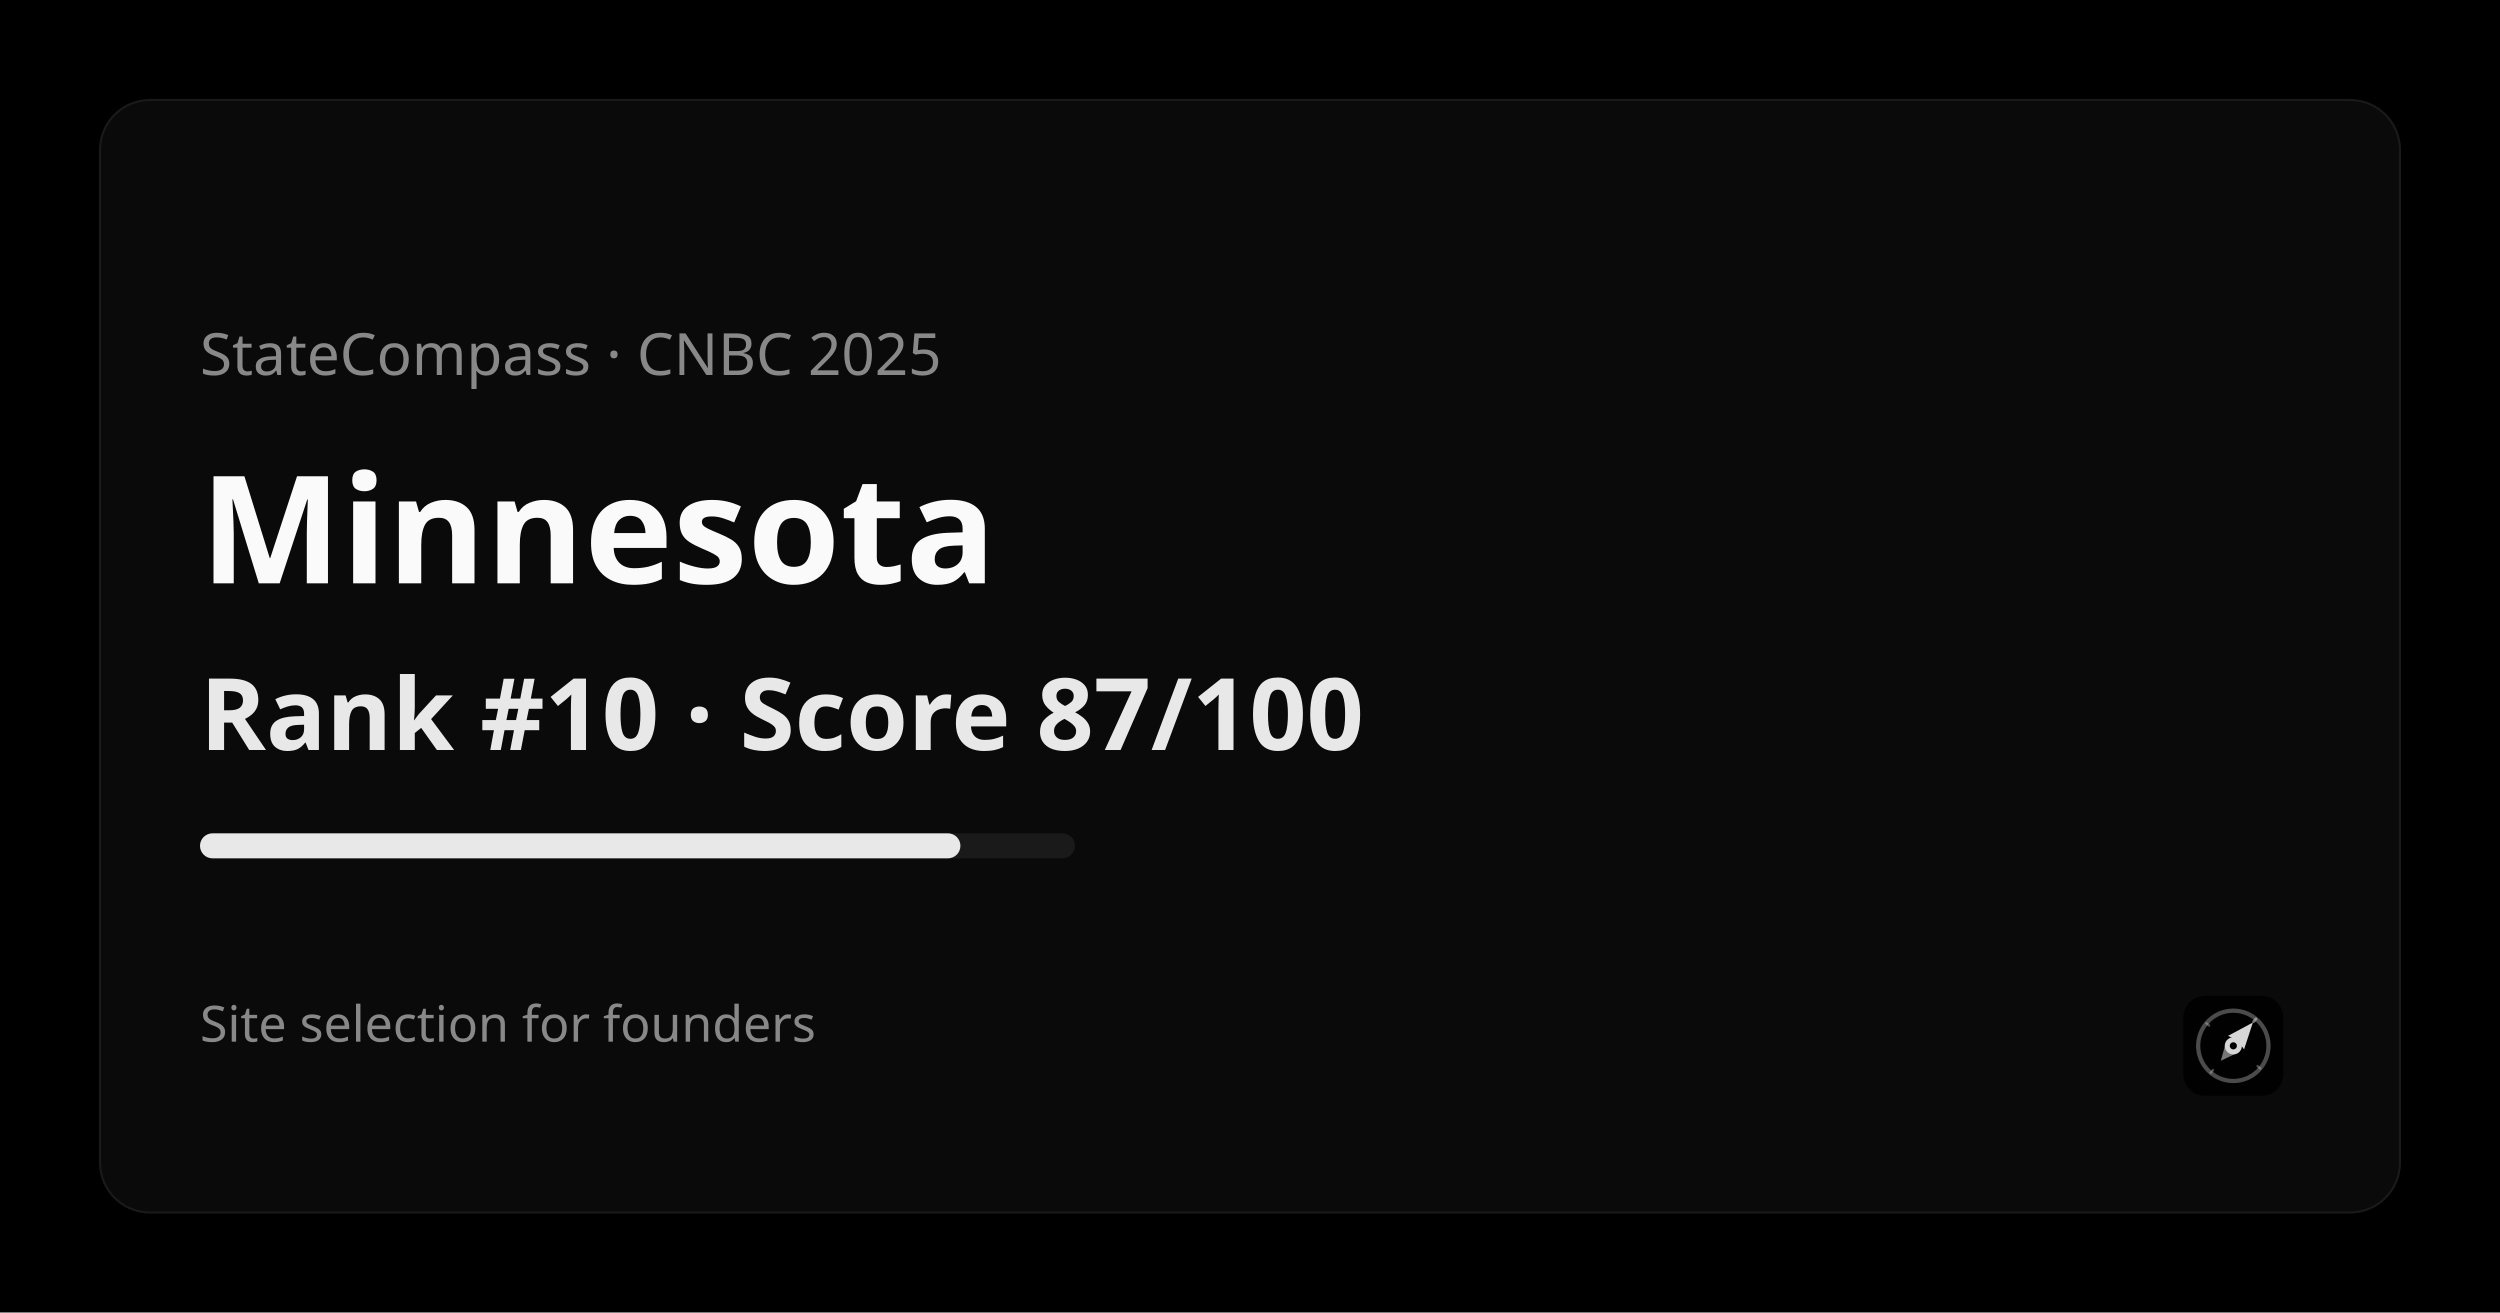
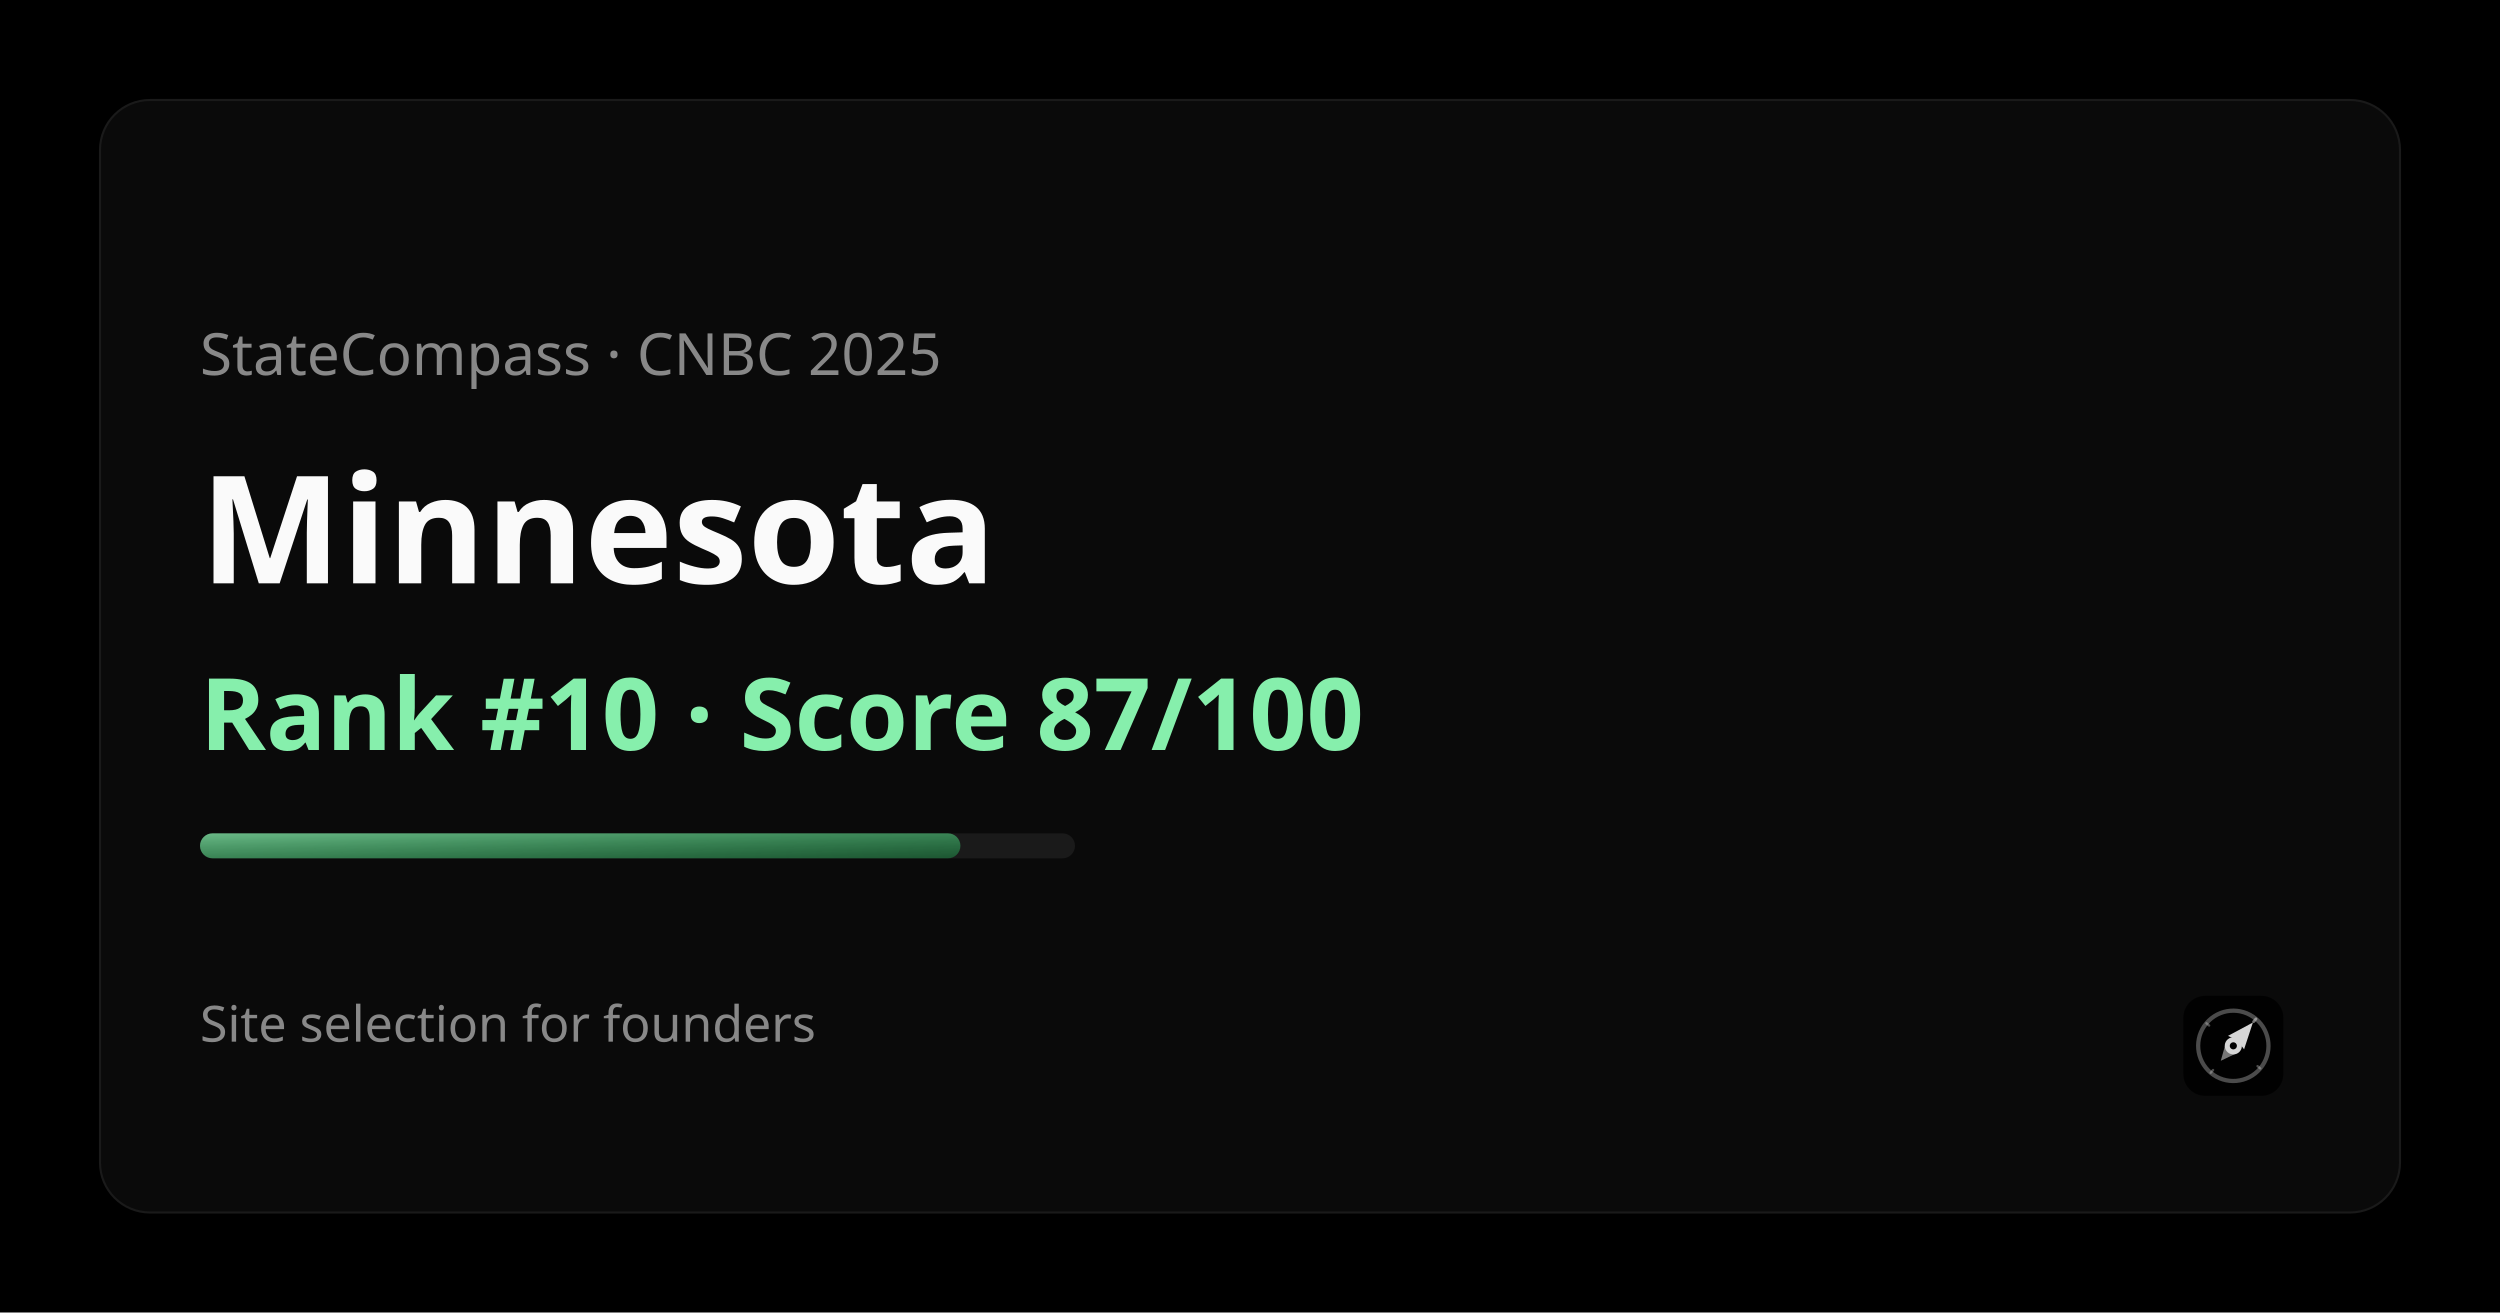
<svg xmlns="http://www.w3.org/2000/svg" width="1200" height="630" viewBox="0 0 1200 630">
+   <defs>
+     <linearGradient id="og-tier-green" x1="0%" y1="0%" x2="100%" y2="100%">
+       <stop offset="0%" stop-color="#86efac" stop-opacity="0.75" />
+       <stop offset="100%" stop-color="#22c55e" stop-opacity="0.35" />
+     </linearGradient>
+   </defs>
  <rect width="1200" height="630" fill="#000000" />
  <rect x="48" y="48" width="1104" height="534" rx="24" fill="#0a0a0a" stroke="#1a1a1a" />
  <text x="96" y="180" fill="#888888" font-family="system-ui,sans-serif" font-size="28">StateCompass · CNBC 2025</text>
  <text x="96" y="280" fill="#fafafa" font-family="system-ui,sans-serif" font-size="72" font-weight="700">Minnesota</text>
-   <text x="96" y="360" fill="#e8e8e8" font-family="system-ui,sans-serif" font-size="48" font-weight="600">Rank #10 · Score 87/100</text>
+   <text x="96" y="360" fill="#86efac" font-family="system-ui,sans-serif" font-size="48" font-weight="600">Rank #10 · Score 87/100</text>
  <rect x="96" y="400" width="420" height="12" rx="6" fill="#1a1a1a" />
-   <rect x="96" y="400" width="365" height="12" rx="6" fill="#e8e8e8" />
+   <rect x="96" y="400" width="365" height="12" rx="6" fill="url(#og-tier-green)" />
  <text x="96" y="500" fill="#888888" font-family="system-ui,sans-serif" font-size="24">Site selection for founders</text>
  <g transform="translate(1104, 534)" opacity="0.85">
    <g transform="translate(-56, -56)">
      <rect width="48" height="48" rx="10.5" fill="#000000" />
      <g transform="translate(24.00,24.00) rotate(40)">
        <circle cx="0" cy="0" r="16.88" fill="none" stroke="#fafafa" stroke-width="2.03" opacity="0.35" />
        <line x1="0" y1="-16.88" x2="0" y2="-15.15" stroke="#fafafa" stroke-width="1.35" stroke-linecap="round" opacity="0.55" />
        <line x1="16.88" y1="0" x2="15.15" y2="0" stroke="#fafafa" stroke-width="1.12" stroke-linecap="round" opacity="0.35" />
        <line x1="0" y1="16.88" x2="0" y2="15.15" stroke="#fafafa" stroke-width="1.12" stroke-linecap="round" opacity="0.35" />
        <line x1="-16.88" y1="0" x2="-15.15" y2="0" stroke="#fafafa" stroke-width="1.12" stroke-linecap="round" opacity="0.35" />
        <path d="M 0,-14.62 L -5.03,-2.03 L 0,-3.22 L 5.03,-2.03 Z" fill="#fafafa" />
        <path d="M 0,9.38 L -3.53,1.58 L 0,0.22 L 3.53,1.58 Z" fill="#8a8a8a" />
        <circle cx="0" cy="0" r="4.12" fill="#fafafa" />
        <circle cx="0" cy="0" r="1.72" fill="#000000" />
      </g>
    </g>
  </g>
</svg>
